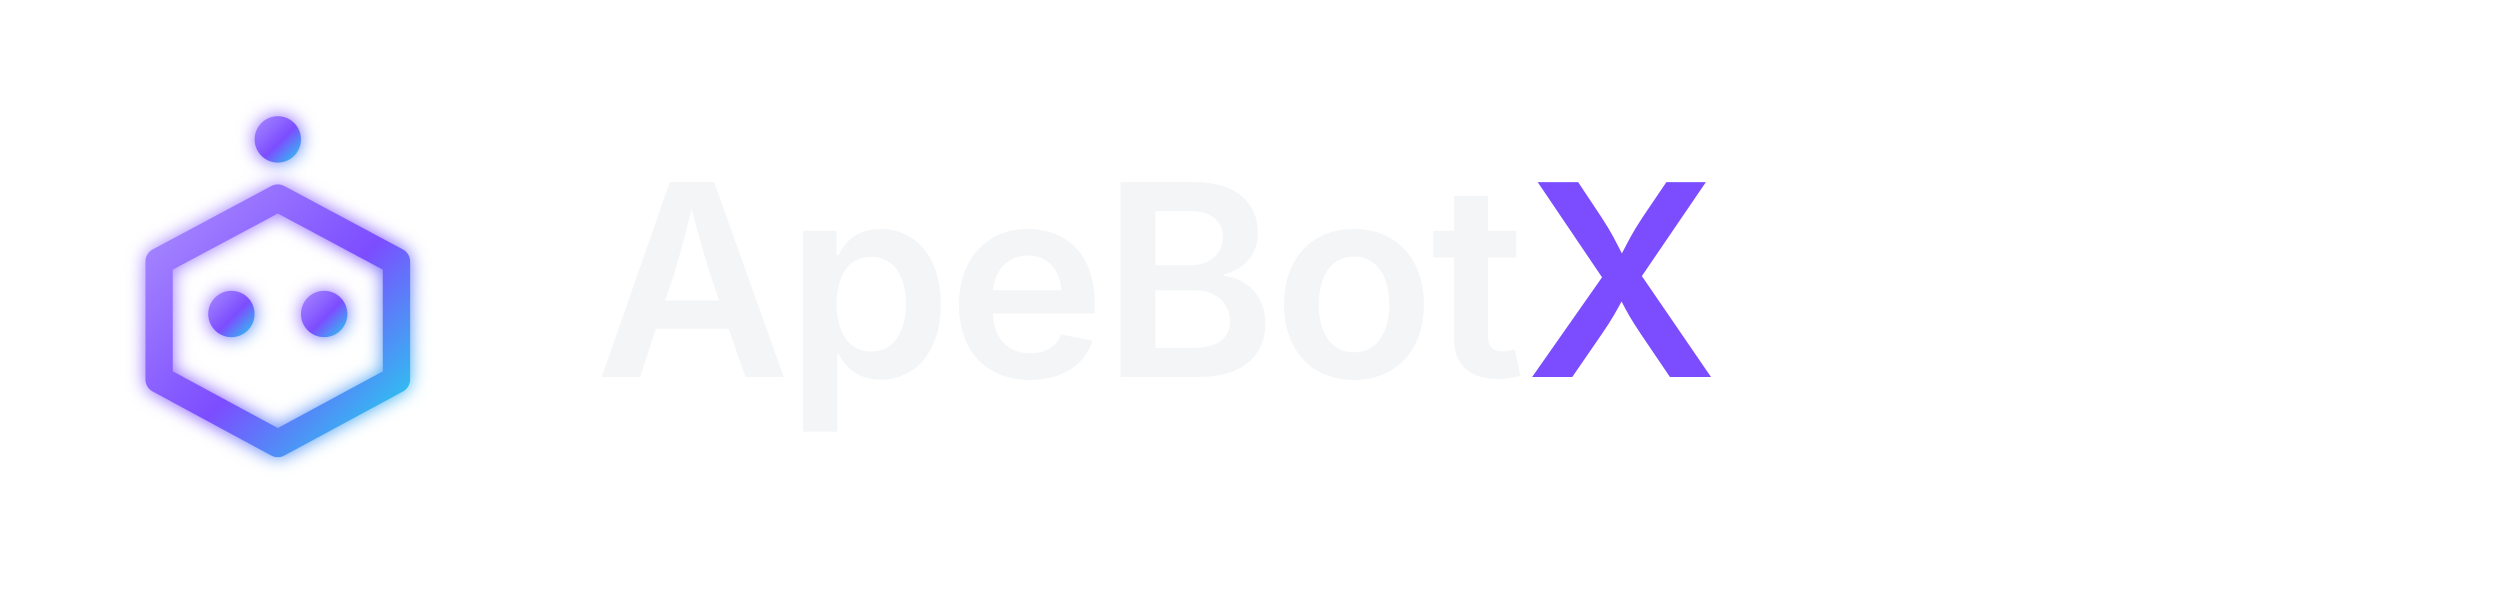
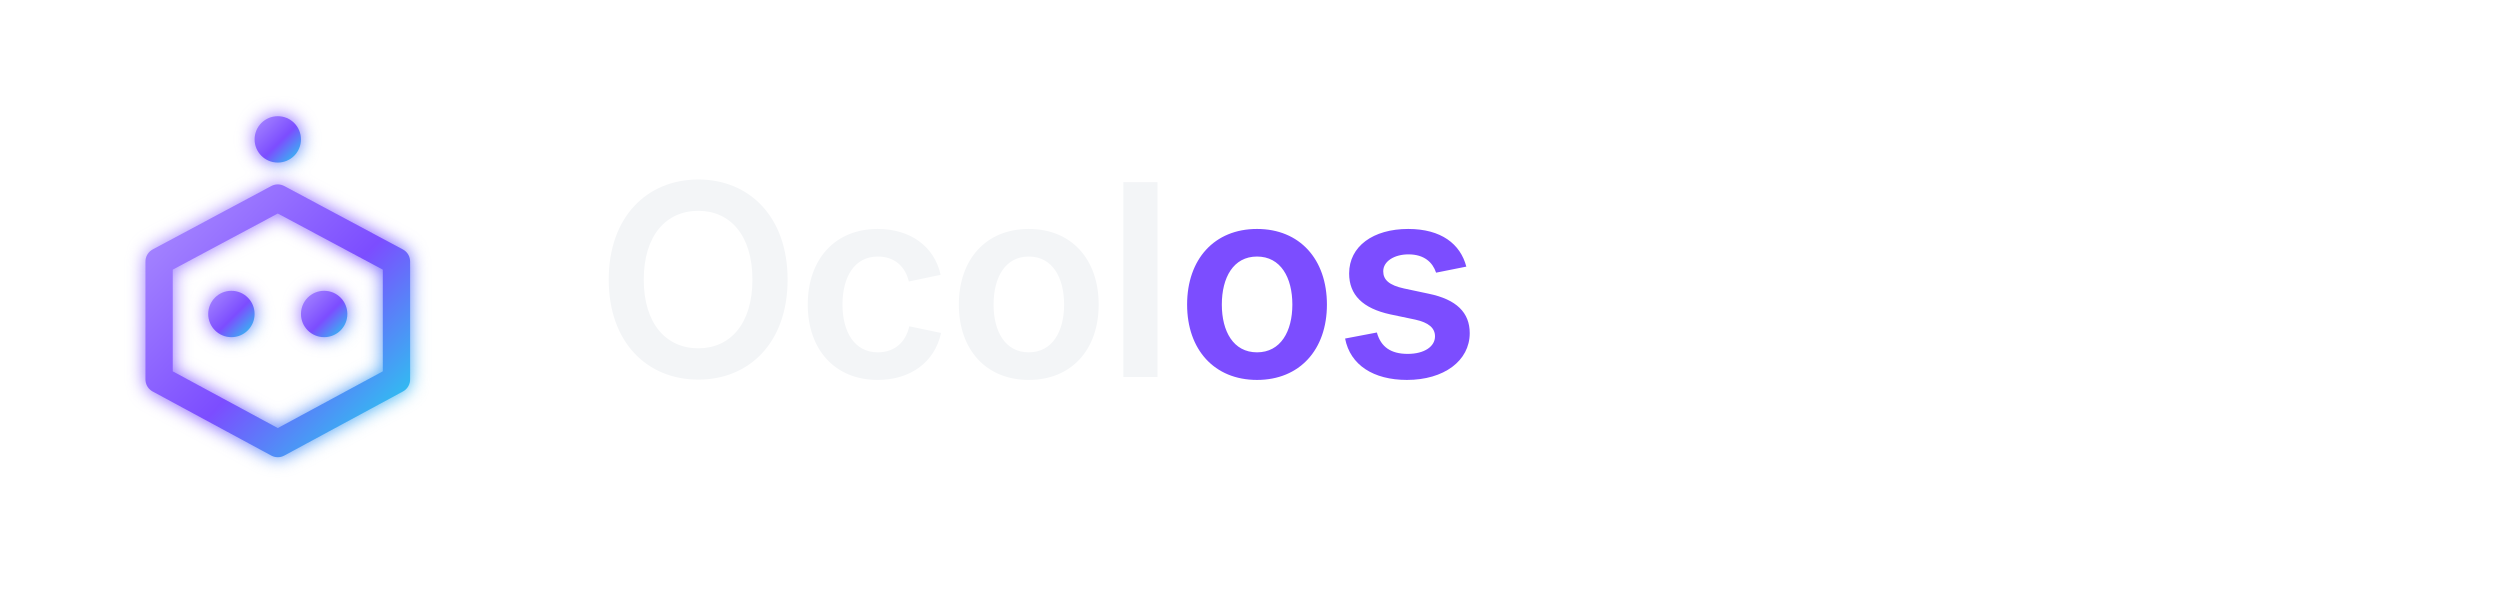
- <svg xmlns="http://www.w3.org/2000/svg" width="252" height="60" viewBox="0 0 252 60" fill="none" role="img" aria-label="ApeBotX">
+ <svg xmlns="http://www.w3.org/2000/svg" width="252" height="60" viewBox="0 0 252 60" fill="none" role="img" aria-label="Ocolos">
  <defs>
    <linearGradient id="b" x1="0" y1="0" x2="1" y2="1">
      <stop offset="0" stop-color="#a98bff" />
      <stop offset="0.55" stop-color="#7c4dff" />
      <stop offset="1" stop-color="#22d3ee" />
    </linearGradient>
    <filter id="g" x="-50%" y="-50%" width="200%" height="200%" color-interpolation-filters="sRGB">
      <feGaussianBlur in="SourceGraphic" stdDeviation="0.65" result="bl" />
      <feMerge>
        <feMergeNode in="bl" />
        <feMergeNode in="SourceGraphic" />
      </feMerge>
    </filter>
  </defs>
  <g transform="translate(6 8) scale(1.375)" filter="url(#g)">
    <circle cx="16" cy="4.4" r="1.7" fill="url(#b)" />
    <line x1="16" y1="6" x2="16" y2="8.7" stroke="url(#b)" stroke-width="1.9" stroke-linecap="round" />
    <path d="M16 8.7 L24.7 13.35 L24.7 22 L16 26.7 L7.3 22 L7.3 13.35 Z" fill="none" stroke="url(#b)" stroke-width="2" stroke-linejoin="round" />
    <circle cx="12.6" cy="17.2" r="1.7" fill="url(#b)" />
    <circle cx="19.4" cy="17.2" r="1.7" fill="url(#b)" />
    <line x1="13" y1="21.6" x2="19" y2="21.6" stroke="url(#b)" stroke-width="1.7" stroke-linecap="round" />
  </g>
-   <text x="60" y="38" font-family="Inter,'Segoe UI',Roboto,Helvetica,Arial,sans-serif" font-size="27" font-weight="600" letter-spacing="-0.5" fill="#f3f5f7">ApeBot<tspan fill="#7c4dff">X</tspan>
+   <text x="60" y="38" font-family="Inter,'Segoe UI',Roboto,Helvetica,Arial,sans-serif" font-size="27" font-weight="600" letter-spacing="-0.5" fill="#f3f5f7">Ocol<tspan fill="#7c4dff">os</tspan>
  </text>
</svg>
